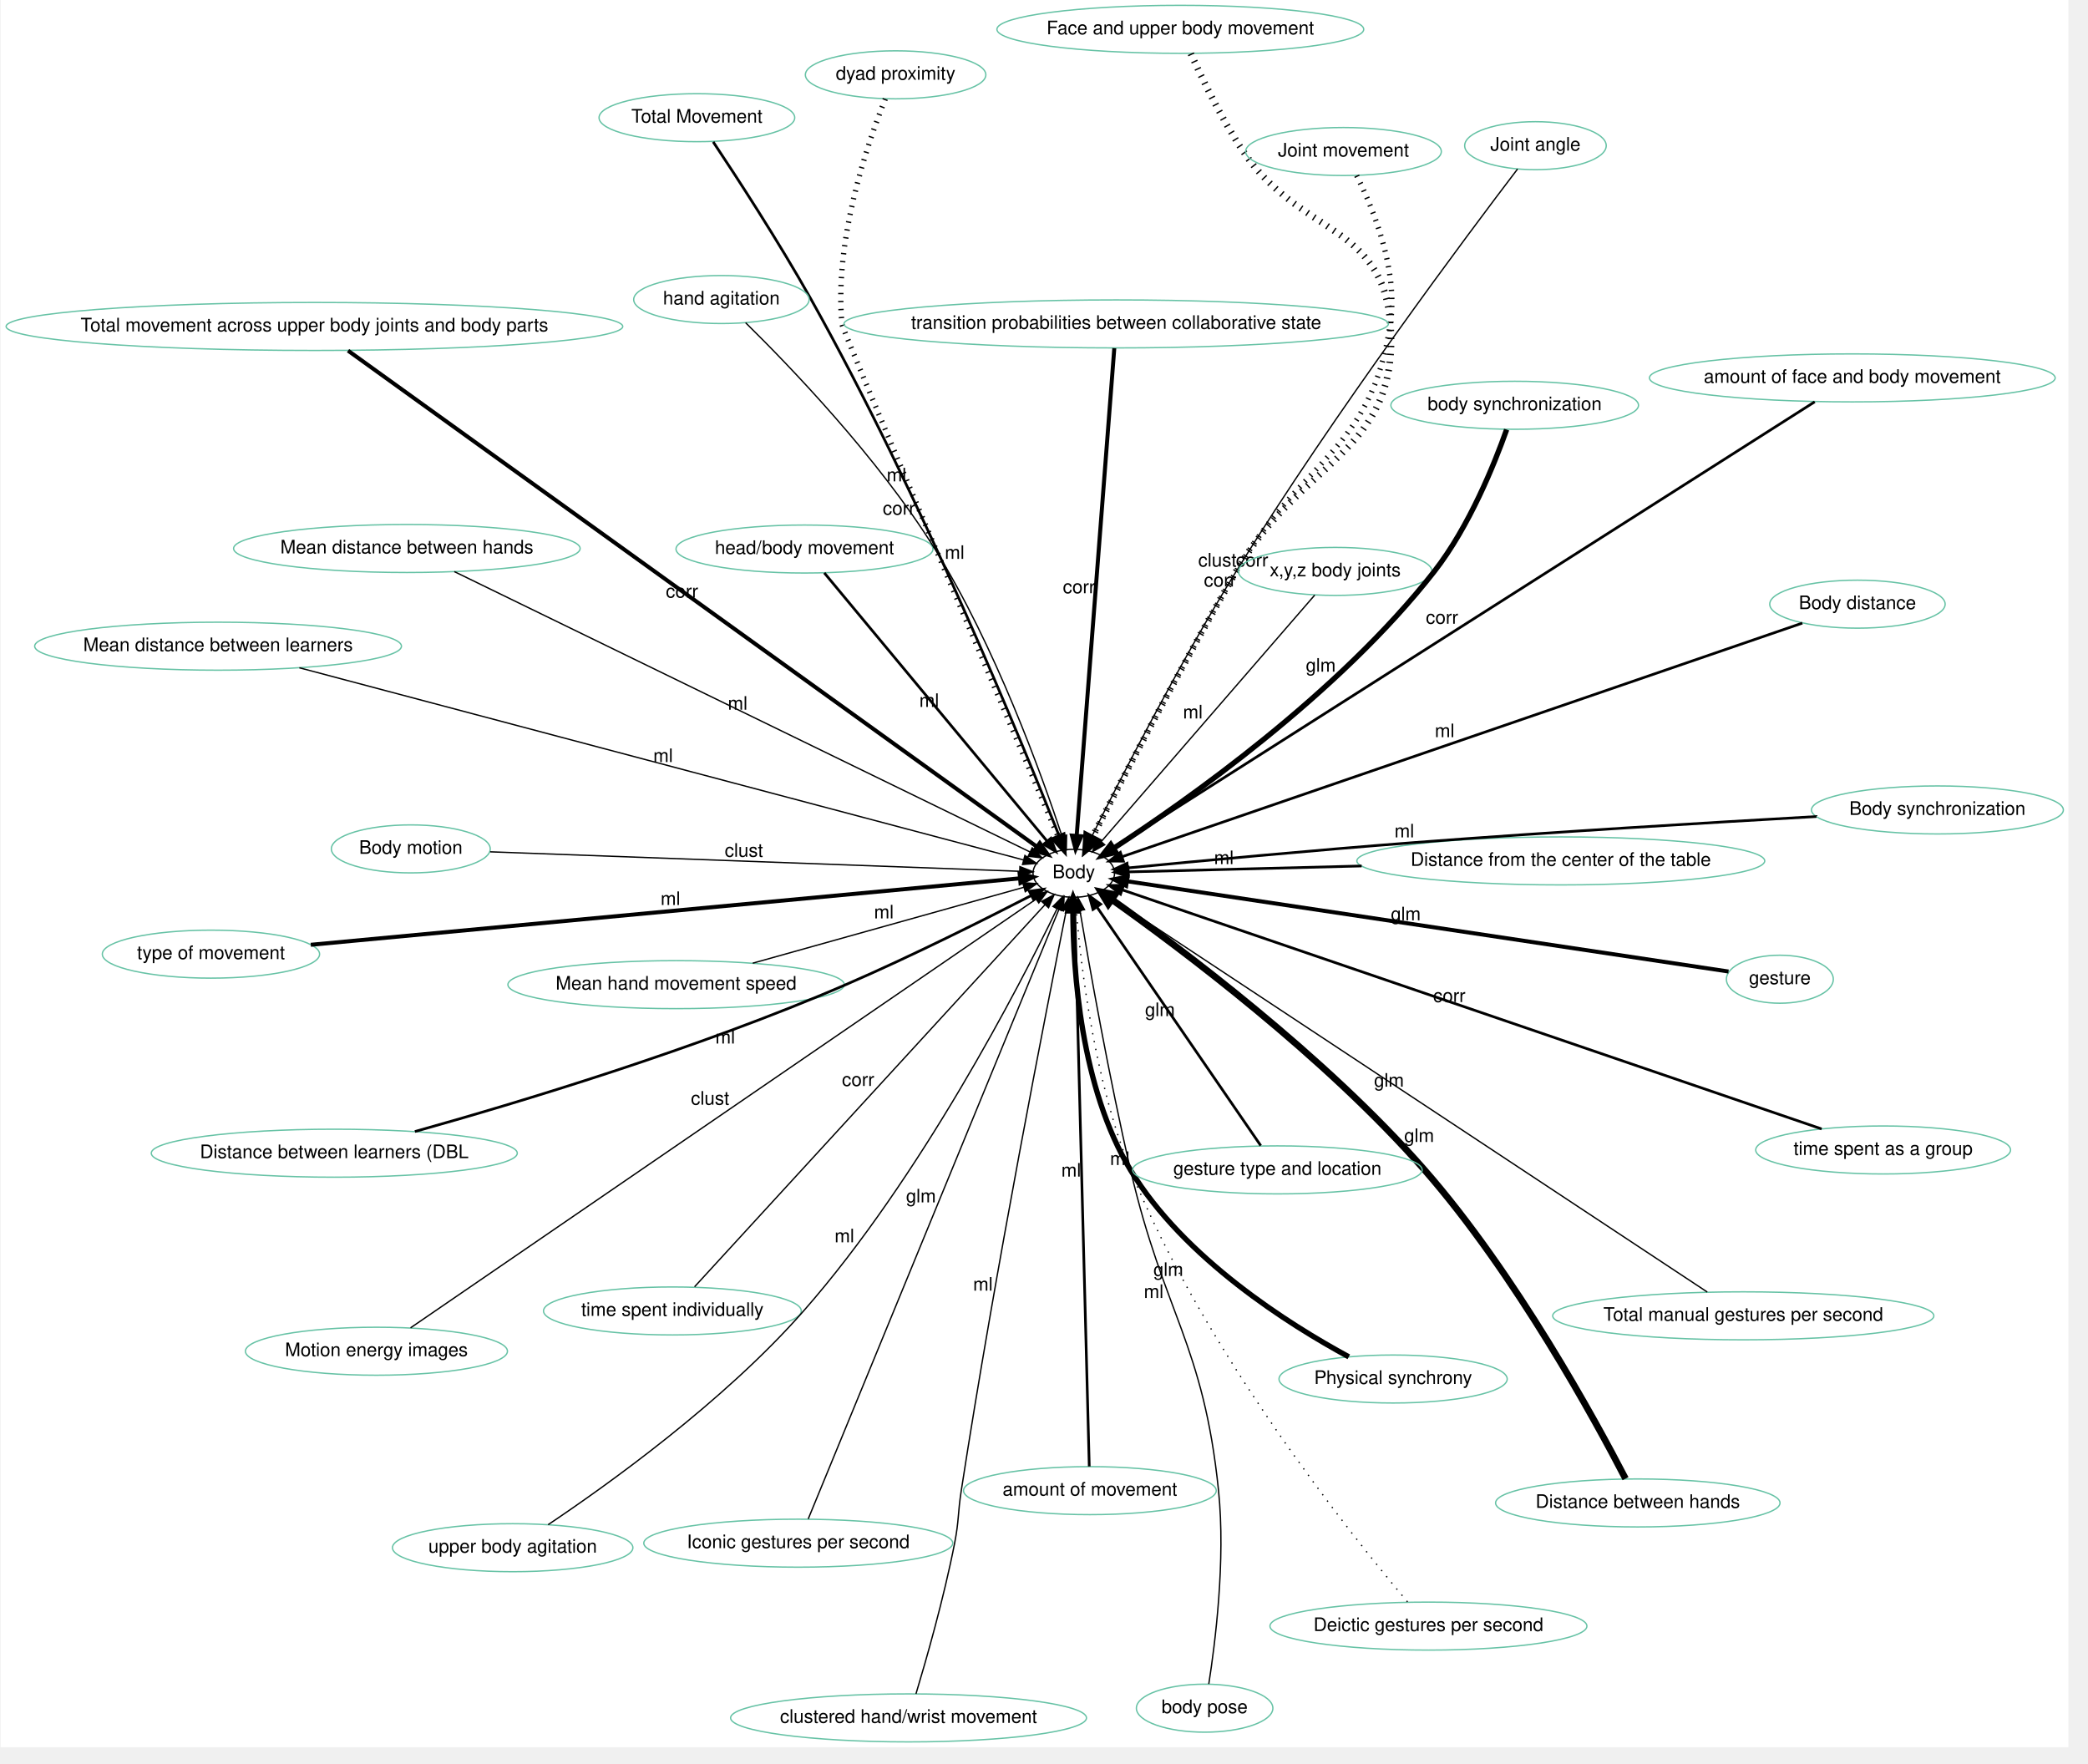
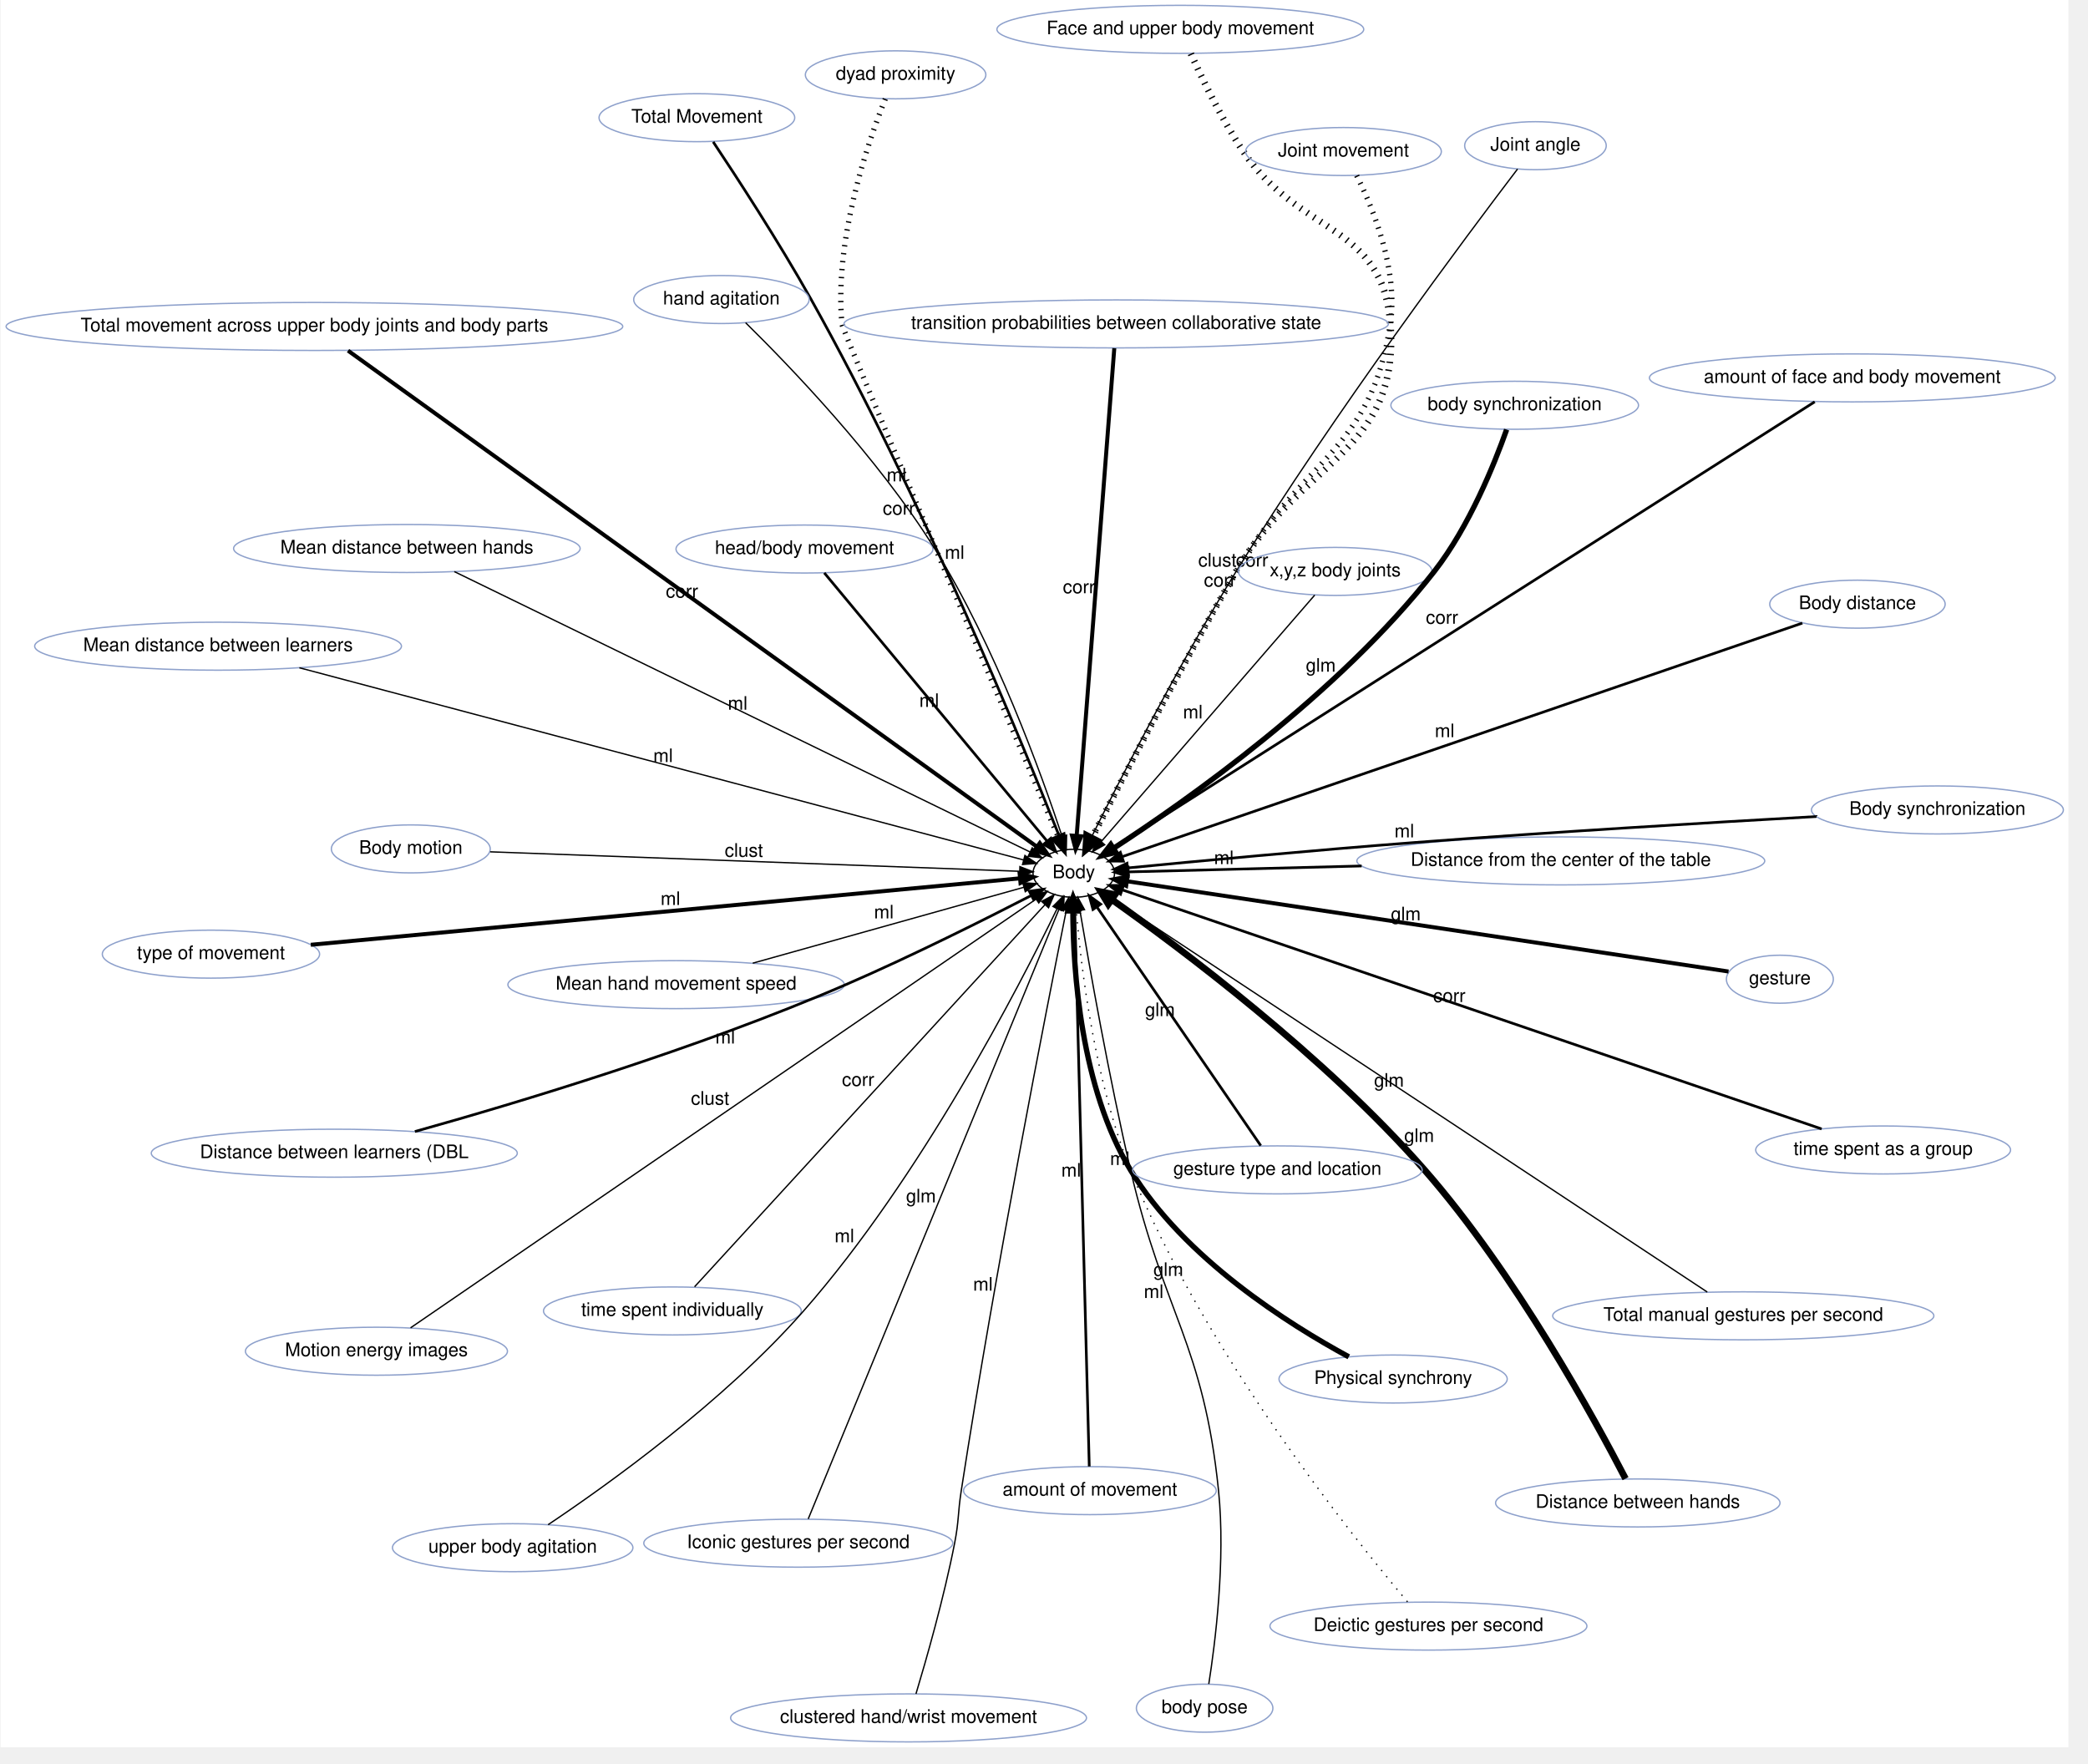
<svg xmlns="http://www.w3.org/2000/svg" xmlns:xlink="http://www.w3.org/1999/xlink" width="720pt" height="608pt" viewBox="0.00 0.00 720.00 608.36">
  <g id="graph0" class="graph" transform="scale(0.46 0.46) rotate(0) translate(4 1306.5)">
    <polygon fill="white" stroke="transparent" points="-4,4 -4,-1306.5 1546.97,-1306.5 1546.97,4 -4,4" />
    <g id="node1" class="node">
      <g id="a_node1">
        <a xlink:href="index.svg" xlink:title="Body">
          <ellipse fill="none" stroke="black" cx="800.95" cy="-651.5" rx="30.59" ry="18" />
          <text text-anchor="middle" x="800.95" y="-647.8" font-family="Helvetica,sans-Serif" font-size="14.00">Body</text>
        </a>
      </g>
    </g>
    <g id="node2" class="node">
      <g id="a_node2">
        <a xlink:href="https://scholar.google.com/scholar?hl=en&amp;q=The%20Additive%20Value%20of%20Multimodal%20Features%20for%20Predicting%20Engagement,%20Frustration,%20and%20Learning%20during%20Tutoring" xlink:title="gesture" target="_blank">
-           <ellipse fill="none" stroke="#66c2a5" cx="1330.55" cy="-572.04" rx="40.09" ry="18" />
+           <ellipse fill="none" stroke="#8da0cb" cx="1330.55" cy="-572.04" rx="40.09" ry="18" />
          <text text-anchor="middle" x="1330.55" y="-568.34" font-family="Helvetica,sans-Serif" font-size="14.00">gesture</text>
        </a>
      </g>
    </g>
    <g id="edge1" class="edge">
      <path fill="none" stroke="black" stroke-width="3" d="M1292.04,-577.82C1194.78,-592.41 939.98,-630.64 841.04,-645.49" />
      <polygon fill="black" stroke="black" stroke-width="3" points="840.23,-642.07 830.86,-647.01 841.27,-648.99 840.23,-642.07" />
      <g id="a_edge1-label">
        <a xlink:title="3">
          <text text-anchor="middle" x="1049.98" y="-616.21" font-family="Helvetica,sans-Serif" font-size="14.00">glm</text>
        </a>
      </g>
    </g>
    <g id="node3" class="node">
      <g id="a_node3">
        <a xlink:href="https://scholar.google.com/scholar?hl=en&amp;q=(Dis)Engagement%20Maters:%20Identifying%20Efficacious%20Learning%20Practices%20with%20Multimodal%20Learning%20Analytics" xlink:title="clustered hand/wrist movement" target="_blank">
-           <ellipse fill="none" stroke="#66c2a5" cx="677.01" cy="-18" rx="133.48" ry="18" />
+           <ellipse fill="none" stroke="#8da0cb" cx="677.01" cy="-18" rx="133.48" ry="18" />
          <text text-anchor="middle" x="677.01" y="-14.3" font-family="Helvetica,sans-Serif" font-size="14.00">clustered hand/wrist movement</text>
        </a>
      </g>
    </g>
    <g id="edge2" class="edge">
      <path fill="none" stroke="black" d="M682.59,-36.06C690.15,-61.19 703.64,-108.2 711.58,-149.1 714.93,-166.39 713.86,-171.01 716.54,-188.41 742.06,-353.97 780.83,-551.3 795.27,-623.38" />
      <polygon fill="black" stroke="black" points="791.89,-624.35 797.29,-633.47 798.76,-622.97 791.89,-624.35" />
      <g id="a_edge2-label">
        <a xlink:title="1">
          <text text-anchor="middle" x="732.82" y="-338.45" font-family="Helvetica,sans-Serif" font-size="14.00">ml</text>
        </a>
      </g>
    </g>
    <g id="node4" class="node">
      <g id="a_node4">
        <a xlink:href="https://scholar.google.com/scholar?hl=en&amp;q=Expertise%20estimation%20based%20on%20simple%20multimodal%20features" xlink:title="Total Movement" target="_blank">
-           <ellipse fill="none" stroke="#66c2a5" cx="518.25" cy="-1218.23" rx="73.39" ry="18" />
+           <ellipse fill="none" stroke="#8da0cb" cx="518.25" cy="-1218.23" rx="73.39" ry="18" />
          <text text-anchor="middle" x="518.25" y="-1214.53" font-family="Helvetica,sans-Serif" font-size="14.00">Total Movement</text>
        </a>
      </g>
    </g>
    <g id="edge3" class="edge">
      <path fill="none" stroke="black" stroke-width="2" d="M530.48,-1200.08C547.67,-1174.3 579.57,-1125.39 603.88,-1082.02 686.06,-935.38 762.7,-748.29 790.21,-678.96" />
      <polygon fill="black" stroke="black" stroke-width="2" points="793.63,-679.82 794.05,-669.23 787.12,-677.24 793.63,-679.82" />
      <g id="a_edge3-label">
        <a xlink:title="2">
          <text text-anchor="middle" x="668" y="-945.45" font-family="Helvetica,sans-Serif" font-size="14.00">ml</text>
        </a>
      </g>
    </g>
    <g id="node5" class="node">
      <g id="a_node5">
        <a xlink:href="https://scholar.google.com/scholar?hl=en&amp;q=Expertise%20estimation%20based%20on%20simple%20multimodal%20features" xlink:title="Distance from the center of the table" target="_blank">
-           <ellipse fill="none" stroke="#66c2a5" cx="1166.24" cy="-660.78" rx="152.97" ry="18" />
+           <ellipse fill="none" stroke="#8da0cb" cx="1166.24" cy="-660.78" rx="152.97" ry="18" />
          <text text-anchor="middle" x="1166.24" y="-657.08" font-family="Helvetica,sans-Serif" font-size="14.00">Distance from the center of the table</text>
        </a>
      </g>
    </g>
    <g id="edge4" class="edge">
      <path fill="none" stroke="black" stroke-width="2" d="M1016.87,-656.98C953.44,-655.37 884.47,-653.62 841.96,-652.54" />
      <polygon fill="black" stroke="black" stroke-width="2" points="841.83,-649.04 831.75,-652.28 841.65,-656.04 841.83,-649.04" />
      <g id="a_edge4-label">
        <a xlink:title="2">
          <text text-anchor="middle" x="913.53" y="-658.36" font-family="Helvetica,sans-Serif" font-size="14.00">ml</text>
        </a>
      </g>
    </g>
    <g id="node6" class="node">
      <g id="a_node6">
        <a xlink:href="https://scholar.google.com/scholar?hl=en&amp;q=Personality%20Trait%20Classification%20via%20Co-Occurrent%20Multiparty%20Multimodal%20Event%20Discovery" xlink:title="Body motion" target="_blank">
-           <ellipse fill="none" stroke="#66c2a5" cx="303.67" cy="-669.79" rx="59.59" ry="18" />
+           <ellipse fill="none" stroke="#8da0cb" cx="303.67" cy="-669.79" rx="59.59" ry="18" />
          <text text-anchor="middle" x="303.67" y="-666.09" font-family="Helvetica,sans-Serif" font-size="14.00">Body motion</text>
        </a>
      </g>
    </g>
    <g id="edge5" class="edge">
      <path fill="none" stroke="black" d="M363.16,-667.6C465.6,-663.83 672.71,-656.22 760.33,-653" />
      <polygon fill="black" stroke="black" points="760.55,-656.49 770.41,-652.62 760.29,-649.49 760.55,-656.49" />
      <g id="a_edge5-label">
        <a xlink:title="1">
          <text text-anchor="middle" x="553.52" y="-663.89" font-family="Helvetica,sans-Serif" font-size="14.00">clust</text>
        </a>
      </g>
    </g>
    <g id="node7" class="node">
      <g id="a_node7">
        <a xlink:href="https://scholar.google.com/scholar?hl=en&amp;q=Personality%20Trait%20Classification%20via%20Co-Occurrent%20Multiparty%20Multimodal%20Event%20Discovery" xlink:title="Motion energy images" target="_blank">
-           <ellipse fill="none" stroke="#66c2a5" cx="277.89" cy="-293.02" rx="98.28" ry="18" />
+           <ellipse fill="none" stroke="#8da0cb" cx="277.89" cy="-293.02" rx="98.28" ry="18" />
          <text text-anchor="middle" x="277.89" y="-289.32" font-family="Helvetica,sans-Serif" font-size="14.00">Motion energy images</text>
        </a>
      </g>
    </g>
    <g id="edge6" class="edge">
      <path fill="none" stroke="black" d="M303.47,-310.56C391.4,-370.82 680.82,-569.17 772.69,-632.14" />
      <polygon fill="black" stroke="black" points="770.73,-635.03 780.96,-637.8 774.69,-629.26 770.73,-635.03" />
      <g id="a_edge6-label">
        <a xlink:title="1">
          <text text-anchor="middle" x="528.16" y="-477.94" font-family="Helvetica,sans-Serif" font-size="14.00">clust</text>
        </a>
      </g>
    </g>
    <g id="node8" class="node">
      <g id="a_node8">
        <a xlink:href="https://scholar.google.com/scholar?hl=en&amp;q=Dynamic%20Adaptive%20Gesturing%20Predicts%20Domain%20Expertise%20in%20Mathematics" xlink:title="Total manual gestures per second" target="_blank">
-           <ellipse fill="none" stroke="#66c2a5" cx="1303.11" cy="-319.57" rx="142.97" ry="18" />
+           <ellipse fill="none" stroke="#8da0cb" cx="1303.11" cy="-319.57" rx="142.97" ry="18" />
          <text text-anchor="middle" x="1303.11" y="-315.87" font-family="Helvetica,sans-Serif" font-size="14.00">Total manual gestures per second</text>
        </a>
      </g>
    </g>
    <g id="edge7" class="edge">
      <path fill="none" stroke="black" d="M1276.11,-337.41C1189.55,-394.63 919.4,-573.2 830,-632.3" />
      <polygon fill="black" stroke="black" points="827.86,-629.52 821.45,-637.95 831.72,-635.36 827.86,-629.52" />
      <g id="a_edge7-label">
        <a xlink:title="1">
          <text text-anchor="middle" x="1037.38" y="-491.42" font-family="Helvetica,sans-Serif" font-size="14.00">glm</text>
        </a>
      </g>
    </g>
    <g id="node9" class="node">
      <g id="a_node9">
        <a xlink:href="https://scholar.google.com/scholar?hl=en&amp;q=Dynamic%20Adaptive%20Gesturing%20Predicts%20Domain%20Expertise%20in%20Mathematics" xlink:title="Iconic gestures per second" target="_blank">
-           <ellipse fill="none" stroke="#66c2a5" cx="594.29" cy="-149.05" rx="115.88" ry="18" />
+           <ellipse fill="none" stroke="#8da0cb" cx="594.29" cy="-149.05" rx="115.88" ry="18" />
          <text text-anchor="middle" x="594.29" y="-145.35" font-family="Helvetica,sans-Serif" font-size="14.00">Iconic gestures per second</text>
        </a>
      </g>
    </g>
    <g id="edge8" class="edge">
      <path fill="none" stroke="black" d="M601.76,-167.23C632.94,-243.03 752.7,-534.18 789.87,-624.57" />
      <polygon fill="black" stroke="black" points="786.66,-625.95 793.7,-633.87 793.13,-623.29 786.66,-625.95" />
      <g id="a_edge8-label">
        <a xlink:title="1">
          <text text-anchor="middle" x="686.35" y="-404.65" font-family="Helvetica,sans-Serif" font-size="14.00">glm</text>
        </a>
      </g>
    </g>
    <g id="node10" class="node">
      <g id="a_node10">
        <a xlink:href="https://scholar.google.com/scholar?hl=en&amp;q=Dynamic%20Adaptive%20Gesturing%20Predicts%20Domain%20Expertise%20in%20Mathematics" xlink:title="Deictic gestures per second" target="_blank">
-           <ellipse fill="none" stroke="#66c2a5" cx="1066.96" cy="-86.85" rx="118.88" ry="18" />
+           <ellipse fill="none" stroke="#8da0cb" cx="1066.96" cy="-86.85" rx="118.88" ry="18" />
          <text text-anchor="middle" x="1066.96" y="-83.15" font-family="Helvetica,sans-Serif" font-size="14.00">Deictic gestures per second</text>
        </a>
      </g>
    </g>
    <g id="edge9" class="edge">
      <path fill="none" stroke="black" stroke-dasharray="1,5" d="M1051.28,-105.03C1010.12,-153.8 898.39,-293.04 843.55,-428.83 816.71,-495.28 806.5,-579.84 802.84,-623.14" />
      <polygon fill="black" stroke="black" points="799.34,-622.98 802.05,-633.22 806.32,-623.53 799.34,-622.98" />
      <g id="a_edge9-label">
        <a xlink:title="1">
          <text text-anchor="middle" x="871.87" y="-349.47" font-family="Helvetica,sans-Serif" font-size="14.00">glm</text>
        </a>
      </g>
    </g>
    <g id="node11" class="node">
      <g id="a_node11">
        <a xlink:href="https://scholar.google.com/scholar?hl=en&amp;q=Unraveling%20Students'%20Interaction%20around%20a%20Tangible%20Interface%20Using%20Multimodal%20Learning%20Analytics." xlink:title="amount of movement" target="_blank">
-           <ellipse fill="none" stroke="#66c2a5" cx="813.03" cy="-188.45" rx="94.78" ry="18" />
+           <ellipse fill="none" stroke="#8da0cb" cx="813.03" cy="-188.45" rx="94.78" ry="18" />
          <text text-anchor="middle" x="813.03" y="-184.75" font-family="Helvetica,sans-Serif" font-size="14.00">amount of movement</text>
        </a>
      </g>
    </g>
    <g id="edge10" class="edge">
      <path fill="none" stroke="black" stroke-width="2" d="M812.56,-206.6C810.7,-277.64 803.93,-537.1 801.68,-623.38" />
      <polygon fill="black" stroke="black" stroke-width="2" points="798.18,-623.39 801.42,-633.48 805.18,-623.57 798.18,-623.39" />
      <g id="a_edge10-label">
        <a xlink:title="2">
          <text text-anchor="middle" x="798.98" y="-423.98" font-family="Helvetica,sans-Serif" font-size="14.00">ml</text>
        </a>
      </g>
    </g>
    <g id="node12" class="node">
      <g id="a_node12">
        <a xlink:href="https://scholar.google.com/scholar?hl=en&amp;q=Unraveling%20Students'%20Interaction%20around%20a%20Tangible%20Interface%20Using%20Multimodal%20Learning%20Analytics." xlink:title="type of movement" target="_blank">
-           <ellipse fill="none" stroke="#66c2a5" cx="153.77" cy="-590.85" rx="81.49" ry="18" />
+           <ellipse fill="none" stroke="#8da0cb" cx="153.77" cy="-590.85" rx="81.49" ry="18" />
          <text text-anchor="middle" x="153.77" y="-587.15" font-family="Helvetica,sans-Serif" font-size="14.00">type of movement</text>
        </a>
      </g>
    </g>
    <g id="edge11" class="edge">
      <path fill="none" stroke="black" stroke-width="3" d="M228.64,-597.87C366.14,-610.75 654.5,-637.78 760.63,-647.72" />
      <polygon fill="black" stroke="black" stroke-width="3" points="760.33,-651.21 770.61,-648.66 760.98,-644.24 760.33,-651.21" />
      <g id="a_edge11-label">
        <a xlink:title="3">
          <text text-anchor="middle" x="498.42" y="-627.7" font-family="Helvetica,sans-Serif" font-size="14.00">ml</text>
        </a>
      </g>
    </g>
    <g id="node13" class="node">
      <g id="a_node13">
        <a xlink:href="https://scholar.google.com/scholar?hl=en&amp;q=Unraveling%20Students'%20Interaction%20around%20a%20Tangible%20Interface%20Using%20Multimodal%20Learning%20Analytics." xlink:title="Body synchronization" target="_blank">
-           <ellipse fill="none" stroke="#66c2a5" cx="1448.73" cy="-699" rx="94.48" ry="18" />
+           <ellipse fill="none" stroke="#8da0cb" cx="1448.73" cy="-699" rx="94.48" ry="18" />
          <text text-anchor="middle" x="1448.73" y="-695.3" font-family="Helvetica,sans-Serif" font-size="14.00">Body synchronization</text>
        </a>
      </g>
    </g>
    <g id="edge12" class="edge">
      <path fill="none" stroke="black" stroke-width="2" d="M1358.03,-694.07C1278.58,-689.58 1160.03,-682.47 1056.9,-674.61 980.68,-668.8 891.85,-660.42 841.42,-655.51" />
      <polygon fill="black" stroke="black" stroke-width="2" points="841.56,-652 831.26,-654.51 840.88,-658.97 841.56,-652" />
      <g id="a_edge12-label">
        <a xlink:title="2">
          <text text-anchor="middle" x="1048.89" y="-678.41" font-family="Helvetica,sans-Serif" font-size="14.00">ml</text>
        </a>
      </g>
    </g>
    <g id="node14" class="node">
      <g id="a_node14">
        <a xlink:href="https://scholar.google.com/scholar?hl=en&amp;q=Unraveling%20Students'%20Interaction%20around%20a%20Tangible%20Interface%20Using%20Multimodal%20Learning%20Analytics." xlink:title="Body distance" target="_blank">
-           <ellipse fill="none" stroke="#66c2a5" cx="1388.75" cy="-853.35" rx="65.79" ry="18" />
+           <ellipse fill="none" stroke="#8da0cb" cx="1388.75" cy="-853.35" rx="65.79" ry="18" />
          <text text-anchor="middle" x="1388.75" y="-849.65" font-family="Helvetica,sans-Serif" font-size="14.00">Body distance</text>
        </a>
      </g>
    </g>
    <g id="edge13" class="edge">
      <path fill="none" stroke="black" stroke-width="2" d="M1347.41,-839.15C1237.78,-801.51 940.91,-699.56 837.26,-663.97" />
      <polygon fill="black" stroke="black" stroke-width="2" points="838.15,-660.58 827.56,-660.64 835.88,-667.2 838.15,-660.58" />
      <g id="a_edge13-label">
        <a xlink:title="2">
          <text text-anchor="middle" x="1079.14" y="-753.58" font-family="Helvetica,sans-Serif" font-size="14.00">ml</text>
        </a>
      </g>
    </g>
    <g id="node15" class="node">
      <g id="a_node15">
        <a xlink:href="https://scholar.google.com/scholar?hl=en&amp;q=Modeling%20Team-level%20Multimodal%20Dynamics%20during%20Multiparty%20Collaboration" xlink:title="Face and upper body movement" target="_blank">
-           <ellipse fill="none" stroke="#66c2a5" cx="880.86" cy="-1284.5" rx="137.58" ry="18" />
+           <ellipse fill="none" stroke="#8da0cb" cx="880.86" cy="-1284.5" rx="137.58" ry="18" />
          <text text-anchor="middle" x="880.86" y="-1280.8" font-family="Helvetica,sans-Serif" font-size="14.00">Face and upper body movement</text>
        </a>
      </g>
    </g>
    <g id="edge14" class="edge">
      <path fill="none" stroke="black" stroke-width="5" stroke-dasharray="1,5" d="M888.77,-1266.21C897.35,-1247.16 912.01,-1216.8 928.21,-1192.69 970.26,-1130.12 1032.75,-1138.92 1038.41,-1063.74 1045.73,-966.67 971.47,-962.02 922.67,-877.8 881.49,-806.71 836.57,-720.8 814.6,-678.17" />
      <polygon fill="black" stroke="black" stroke-width="5" points="818.36,-675.92 809.89,-669.03 810.58,-679.92 818.36,-675.92" />
      <g id="a_edge14-label">
        <a xlink:title="5">
          <text text-anchor="middle" x="908.67" y="-881.59" font-family="Helvetica,sans-Serif" font-size="14.00">clust</text>
        </a>
      </g>
    </g>
    <g id="node16" class="node">
      <g id="a_node16">
        <a xlink:href="https://scholar.google.com/scholar?hl=en&amp;q=Predicting%20the%20Quality%20of%20Collaborative%20Problem%20Solving%20Through%20Linguistic%20Analysis%20of%20Discourse" xlink:title="Physical synchrony" target="_blank">
-           <ellipse fill="none" stroke="#66c2a5" cx="1040.47" cy="-272.18" rx="85.59" ry="18" />
+           <ellipse fill="none" stroke="#8da0cb" cx="1040.47" cy="-272.18" rx="85.59" ry="18" />
          <text text-anchor="middle" x="1040.47" y="-268.48" font-family="Helvetica,sans-Serif" font-size="14.00">Physical synchrony</text>
        </a>
      </g>
    </g>
    <g id="edge15" class="edge">
      <path fill="none" stroke="black" stroke-width="4" d="M1007.22,-288.82C962.38,-313.11 883.56,-362.67 843.55,-428.83 806.1,-490.75 800.47,-578.57 800.27,-623.16" />
      <polygon fill="black" stroke="black" stroke-width="4" points="796.77,-623.28 800.32,-633.27 803.77,-623.25 796.77,-623.28" />
      <g id="a_edge15-label">
        <a xlink:title="4">
          <text text-anchor="middle" x="835.52" y="-432.68" font-family="Helvetica,sans-Serif" font-size="14.00">ml</text>
        </a>
      </g>
    </g>
    <g id="node17" class="node">
      <g id="a_node17">
        <a xlink:href="https://scholar.google.com/scholar?hl=en&amp;q=Using%20Multimodal%20Learning%20Analytics%20to%20Identify%20Aspects%20of%20Collaboration%20in%20Project-Based%20Learning" xlink:title="Distance between hands" target="_blank">
-           <ellipse fill="none" stroke="#66c2a5" cx="1224" cy="-179.22" rx="106.68" ry="18" />
+           <ellipse fill="none" stroke="#8da0cb" cx="1224" cy="-179.22" rx="106.68" ry="18" />
          <text text-anchor="middle" x="1224" y="-175.52" font-family="Helvetica,sans-Serif" font-size="14.00">Distance between hands</text>
        </a>
      </g>
    </g>
    <g id="edge16" class="edge">
      <path fill="none" stroke="black" stroke-width="5" d="M1214.79,-197.44C1192.5,-240.52 1132.43,-350.9 1063.82,-429.23 989,-514.65 880.43,-595.72 829.43,-631.83" />
      <polygon fill="black" stroke="black" stroke-width="5" points="826.84,-628.31 821.18,-637.64 831.87,-635.47 826.84,-628.31" />
      <g id="a_edge16-label">
        <a xlink:title="5">
          <text text-anchor="middle" x="1059.99" y="-449.97" font-family="Helvetica,sans-Serif" font-size="14.00">glm</text>
        </a>
      </g>
    </g>
    <g id="node18" class="node">
      <g id="a_node18">
        <a xlink:href="https://scholar.google.com/scholar?hl=en&amp;q=Toward%20Using%20Multi-Modal%20Learning%20Analytics%20to%20Support%20and%20Measure%20Collaboration%20in%20Co-Located%20Dyads" xlink:title="Total movement across upper body joints and body parts" target="_blank">
-           <ellipse fill="none" stroke="#66c2a5" cx="231.38" cy="-1061.64" rx="231.26" ry="18" />
+           <ellipse fill="none" stroke="#8da0cb" cx="231.38" cy="-1061.64" rx="231.26" ry="18" />
          <text text-anchor="middle" x="231.38" y="-1057.94" font-family="Helvetica,sans-Serif" font-size="14.00">Total movement across upper body joints and body parts</text>
        </a>
      </g>
    </g>
    <g id="edge17" class="edge">
      <path fill="none" stroke="black" stroke-width="3" d="M256.59,-1043.49C350,-976.22 676.05,-741.44 773.34,-671.38" />
      <polygon fill="black" stroke="black" stroke-width="3" points="775.44,-674.18 781.51,-665.5 771.35,-668.5 775.44,-674.18" />
      <g id="a_edge17-label">
        <a xlink:title="3">
          <text text-anchor="middle" x="507.07" y="-858.28" font-family="Helvetica,sans-Serif" font-size="14.00">corr</text>
        </a>
      </g>
    </g>
    <g id="node19" class="node">
      <g id="a_node19">
        <a xlink:href="https://scholar.google.com/scholar?hl=en&amp;q=Supervised%20machine%20learning%20in%20multimodal%20learning%20analytics%20for%20estimating%20success%20in%20project-based%20learning" xlink:title="Mean distance between learners" target="_blank">
-           <ellipse fill="none" stroke="#66c2a5" cx="159.1" cy="-821.83" rx="137.58" ry="18" />
+           <ellipse fill="none" stroke="#8da0cb" cx="159.1" cy="-821.83" rx="137.58" ry="18" />
          <text text-anchor="middle" x="159.1" y="-818.13" font-family="Helvetica,sans-Serif" font-size="14.00">Mean distance between learners</text>
        </a>
      </g>
    </g>
    <g id="edge18" class="edge">
      <path fill="none" stroke="black" d="M220.07,-805.65C351.17,-770.86 656.7,-689.78 763.38,-661.47" />
      <polygon fill="black" stroke="black" points="764.3,-664.85 773.07,-658.9 762.51,-658.08 764.3,-664.85" />
      <g id="a_edge18-label">
        <a xlink:title="1">
          <text text-anchor="middle" x="492.92" y="-734.92" font-family="Helvetica,sans-Serif" font-size="14.00">ml</text>
        </a>
      </g>
    </g>
    <g id="node20" class="node">
      <g id="a_node20">
        <a xlink:href="https://scholar.google.com/scholar?hl=en&amp;q=Supervised%20machine%20learning%20in%20multimodal%20learning%20analytics%20for%20estimating%20success%20in%20project-based%20learning" xlink:title="Mean distance between hands" target="_blank">
-           <ellipse fill="none" stroke="#66c2a5" cx="300.72" cy="-895.1" rx="129.98" ry="18" />
+           <ellipse fill="none" stroke="#8da0cb" cx="300.72" cy="-895.1" rx="129.98" ry="18" />
          <text text-anchor="middle" x="300.72" y="-891.4" font-family="Helvetica,sans-Serif" font-size="14.00">Mean distance between hands</text>
        </a>
      </g>
    </g>
    <g id="edge19" class="edge">
      <path fill="none" stroke="black" d="M336.3,-877.78C429.22,-832.53 678.25,-711.25 768.08,-667.51" />
      <polygon fill="black" stroke="black" points="769.79,-670.57 777.24,-663.05 766.72,-664.28 769.79,-670.57" />
      <g id="a_edge19-label">
        <a xlink:title="1">
          <text text-anchor="middle" x="548.84" y="-774.18" font-family="Helvetica,sans-Serif" font-size="14.00">ml</text>
        </a>
      </g>
    </g>
    <g id="node21" class="node">
      <g id="a_node21">
        <a xlink:href="https://scholar.google.com/scholar?hl=en&amp;q=Supervised%20machine%20learning%20in%20multimodal%20learning%20analytics%20for%20estimating%20success%20in%20project-based%20learning" xlink:title="Mean hand movement speed" target="_blank">
-           <ellipse fill="none" stroke="#66c2a5" cx="502.66" cy="-567.97" rx="126.18" ry="18" />
+           <ellipse fill="none" stroke="#8da0cb" cx="502.66" cy="-567.97" rx="126.18" ry="18" />
          <text text-anchor="middle" x="502.66" y="-564.27" font-family="Helvetica,sans-Serif" font-size="14.00">Mean hand movement speed</text>
        </a>
      </g>
    </g>
    <g id="edge20" class="edge">
      <path fill="none" stroke="black" d="M560.17,-584.08C620.17,-600.88 712.46,-626.72 763.6,-641.04" />
      <polygon fill="black" stroke="black" points="762.68,-644.42 773.26,-643.75 764.57,-637.68 762.68,-644.42" />
      <g id="a_edge20-label">
        <a xlink:title="1">
          <text text-anchor="middle" x="658.51" y="-617.65" font-family="Helvetica,sans-Serif" font-size="14.00">ml</text>
        </a>
      </g>
    </g>
    <g id="node22" class="node">
      <g id="a_node22">
        <a xlink:href="https://scholar.google.com/scholar?hl=en&amp;q=Estimation%20of%20success%20in%20collaborative%20learning%20based%20on%20multimodal%20learning%20analytics%20features" xlink:title="Distance between learners (DBL" target="_blank">
-           <ellipse fill="none" stroke="#66c2a5" cx="246.27" cy="-441.55" rx="137.28" ry="18" />
+           <ellipse fill="none" stroke="#8da0cb" cx="246.27" cy="-441.55" rx="137.28" ry="18" />
          <text text-anchor="middle" x="246.27" y="-437.85" font-family="Helvetica,sans-Serif" font-size="14.00">Distance between learners (DBL</text>
        </a>
      </g>
    </g>
    <g id="edge21" class="edge">
      <path fill="none" stroke="black" stroke-width="2" d="M306.73,-457.8C383.46,-479.25 519.22,-519.99 630.34,-568.15 679.56,-589.48 735.13,-617.37 769.1,-634.86" />
      <polygon fill="black" stroke="black" stroke-width="2" points="767.59,-638.02 778.08,-639.5 770.8,-631.8 767.59,-638.02" />
      <g id="a_edge21-label">
        <a xlink:title="2">
          <text text-anchor="middle" x="539.5" y="-523.82" font-family="Helvetica,sans-Serif" font-size="14.00">ml</text>
        </a>
      </g>
    </g>
    <g id="node23" class="node">
      <g id="a_node23">
        <a xlink:href="https://scholar.google.com/scholar?hl=en&amp;q=Exploring%20Collaboration%20Using%20Motion%20Sensors%20and%20Multi-Modal%20Learning%20Analytics" xlink:title="Joint movement" target="_blank">
-           <ellipse fill="none" stroke="#66c2a5" cx="1003.25" cy="-1192.85" rx="73.39" ry="18" />
+           <ellipse fill="none" stroke="#8da0cb" cx="1003.25" cy="-1192.85" rx="73.39" ry="18" />
          <text text-anchor="middle" x="1003.25" y="-1189.15" font-family="Helvetica,sans-Serif" font-size="14.00">Joint movement</text>
        </a>
      </g>
    </g>
    <g id="edge22" class="edge">
      <path fill="none" stroke="black" stroke-width="4" stroke-dasharray="1,5" d="M1013.14,-1174.76C1025.5,-1150.05 1044.34,-1104.2 1038.41,-1063.74 1024.31,-967.42 971.47,-962.02 922.67,-877.8 881.49,-806.71 836.57,-720.8 814.6,-678.17" />
      <polygon fill="black" stroke="black" stroke-width="4" points="817.58,-676.32 809.89,-669.03 811.36,-679.52 817.58,-676.32" />
      <g id="a_edge22-label">
        <a xlink:title="4">
          <text text-anchor="middle" x="910.67" y="-866.59" font-family="Helvetica,sans-Serif" font-size="14.00">corr</text>
        </a>
      </g>
    </g>
    <g id="node24" class="node">
      <g id="a_node24">
        <a xlink:href="https://scholar.google.com/scholar?hl=en&amp;q=Exploring%20Collaboration%20Using%20Motion%20Sensors%20and%20Multi-Modal%20Learning%20Analytics" xlink:title="Joint angle" target="_blank">
-           <ellipse fill="none" stroke="#66c2a5" cx="1147.23" cy="-1197.23" rx="53.09" ry="18" />
+           <ellipse fill="none" stroke="#8da0cb" cx="1147.23" cy="-1197.23" rx="53.09" ry="18" />
          <text text-anchor="middle" x="1147.23" y="-1193.53" font-family="Helvetica,sans-Serif" font-size="14.00">Joint angle</text>
        </a>
      </g>
    </g>
    <g id="edge23" class="edge">
      <path fill="none" stroke="black" d="M1133.8,-1179.72C1097.71,-1132.36 996.39,-997.2 922.67,-877.8 879.4,-807.72 835.24,-721.02 813.97,-678.13" />
      <polygon fill="black" stroke="black" points="816.99,-676.34 809.43,-668.93 810.72,-679.44 816.99,-676.34" />
      <g id="a_edge23-label">
        <a xlink:title="1">
          <text text-anchor="middle" x="934.67" y="-881.59" font-family="Helvetica,sans-Serif" font-size="14.00">corr</text>
        </a>
      </g>
    </g>
    <g id="node25" class="node">
      <g id="a_node25">
        <a xlink:href="https://scholar.google.com/scholar?hl=en&amp;q=Exploring%20Collaboration%20Using%20Motion%20Sensors%20and%20Multi-Modal%20Learning%20Analytics" xlink:title="dyad proximity" target="_blank">
-           <ellipse fill="none" stroke="#66c2a5" cx="667.3" cy="-1250.38" rx="67.69" ry="18" />
+           <ellipse fill="none" stroke="#8da0cb" cx="667.3" cy="-1250.38" rx="67.69" ry="18" />
          <text text-anchor="middle" x="667.3" y="-1246.68" font-family="Helvetica,sans-Serif" font-size="14.00">dyad proximity</text>
        </a>
      </g>
    </g>
    <g id="edge24" class="edge">
      <path fill="none" stroke="black" stroke-width="4" stroke-dasharray="1,5" d="M659.58,-1232.28C646.31,-1199.15 621.14,-1126.35 627.07,-1063.36 627.56,-1058.16 750.63,-769.42 789.4,-678.56" />
      <polygon fill="black" stroke="black" stroke-width="4" points="792.68,-679.78 793.39,-669.21 786.25,-677.03 792.68,-679.78" />
      <g id="a_edge24-label">
        <a xlink:title="4">
          <text text-anchor="middle" x="669.78" y="-920.47" font-family="Helvetica,sans-Serif" font-size="14.00">corr</text>
        </a>
      </g>
    </g>
    <g id="node26" class="node">
      <g id="a_node26">
        <a xlink:href="https://scholar.google.com/scholar?hl=en&amp;q=Real-time%20mutual%20gaze%20perception" xlink:title="body pose" target="_blank">
-           <ellipse fill="none" stroke="#66c2a5" cx="899.09" cy="-25.29" rx="51.19" ry="18" />
+           <ellipse fill="none" stroke="#8da0cb" cx="899.09" cy="-25.29" rx="51.19" ry="18" />
          <text text-anchor="middle" x="899.09" y="-21.59" font-family="Helvetica,sans-Serif" font-size="14.00">body pose</text>
        </a>
      </g>
    </g>
    <g id="edge25" class="edge">
      <path fill="none" stroke="black" d="M902.21,-43.44C906.96,-73.61 914.9,-135.96 909.52,-188.5 898.24,-298.69 868.64,-320.95 843.55,-428.83 827.39,-498.31 812.76,-581.01 805.59,-623.39" />
      <polygon fill="black" stroke="black" points="802.1,-623.06 803.9,-633.51 809,-624.22 802.1,-623.06" />
      <g id="a_edge25-label">
        <a xlink:title="1">
          <text text-anchor="middle" x="860.89" y="-332.96" font-family="Helvetica,sans-Serif" font-size="14.00">ml</text>
        </a>
      </g>
    </g>
    <g id="node27" class="node">
      <g id="a_node27">
        <a xlink:href="https://scholar.google.com/scholar?hl=en&amp;q=Focused%20or%20Stuck%20Together:%20Multimodal%20Patterns%20Reveal%20Triads’%20Performance%20in%20Collaborative%20Problem%20Solving" xlink:title="amount of face and body movement" target="_blank">
-           <ellipse fill="none" stroke="#66c2a5" cx="1384.89" cy="-1023.06" rx="152.17" ry="18" />
+           <ellipse fill="none" stroke="#8da0cb" cx="1384.89" cy="-1023.06" rx="152.17" ry="18" />
          <text text-anchor="middle" x="1384.89" y="-1019.36" font-family="Helvetica,sans-Serif" font-size="14.00">amount of face and body movement</text>
        </a>
      </g>
    </g>
    <g id="edge26" class="edge">
      <path fill="none" stroke="black" stroke-width="2" d="M1356.72,-1005.14C1258.41,-942.59 931.02,-734.27 830.54,-670.33" />
      <polygon fill="black" stroke="black" stroke-width="2" points="832.12,-667.19 821.8,-664.77 828.36,-673.09 832.12,-667.19" />
      <g id="a_edge26-label">
        <a xlink:title="2">
          <text text-anchor="middle" x="1077.13" y="-838.67" font-family="Helvetica,sans-Serif" font-size="14.00">corr</text>
        </a>
      </g>
    </g>
    <g id="node28" class="node">
      <g id="a_node28">
        <a xlink:href="https://scholar.google.com/scholar?hl=en&amp;q=Moving%20as%20a%20Leader:%20Detecting%20Emergent%20Leadership%20in%20Small%20Groups%20using%20Body%20Pose" xlink:title="head/body movement" target="_blank">
-           <ellipse fill="none" stroke="#66c2a5" cx="598.96" cy="-894.7" rx="96.38" ry="18" />
+           <ellipse fill="none" stroke="#8da0cb" cx="598.96" cy="-894.7" rx="96.38" ry="18" />
          <text text-anchor="middle" x="598.96" y="-891" font-family="Helvetica,sans-Serif" font-size="14.00">head/body movement</text>
        </a>
      </g>
    </g>
    <g id="edge27" class="edge">
      <path fill="none" stroke="black" stroke-width="2" d="M613.81,-876.82C649.55,-833.78 740.39,-724.42 780.91,-675.63" />
      <polygon fill="black" stroke="black" stroke-width="2" points="783.72,-677.73 787.41,-667.8 778.33,-673.25 783.72,-677.73" />
      <g id="a_edge27-label">
        <a xlink:title="2">
          <text text-anchor="middle" x="692.48" y="-776.26" font-family="Helvetica,sans-Serif" font-size="14.00">ml</text>
        </a>
      </g>
    </g>
    <g id="node29" class="node">
      <g id="a_node29">
        <a xlink:href="https://scholar.google.com/scholar?hl=en&amp;q=Using%20Motion%20Sensors%20to%20Understand%20Collaborative%20Interactions%20in%20Digital%20Fabrication%20Labs" xlink:title="time spent individually" target="_blank">
-           <ellipse fill="none" stroke="#66c2a5" cx="499.88" cy="-323.23" rx="96.68" ry="18" />
+           <ellipse fill="none" stroke="#8da0cb" cx="499.88" cy="-323.23" rx="96.68" ry="18" />
          <text text-anchor="middle" x="499.88" y="-319.53" font-family="Helvetica,sans-Serif" font-size="14.00">time spent individually</text>
        </a>
      </g>
    </g>
    <g id="edge28" class="edge">
      <path fill="none" stroke="black" d="M516.5,-341.34C567.57,-397.03 722.23,-565.66 779.4,-628.01" />
      <polygon fill="black" stroke="black" points="776.85,-630.4 786.19,-635.4 782.01,-625.67 776.85,-630.4" />
      <g id="a_edge28-label">
        <a xlink:title="1">
          <text text-anchor="middle" x="639.17" y="-491.98" font-family="Helvetica,sans-Serif" font-size="14.00">corr</text>
        </a>
      </g>
    </g>
    <g id="node30" class="node">
      <g id="a_node30">
        <a xlink:href="https://scholar.google.com/scholar?hl=en&amp;q=Using%20Motion%20Sensors%20to%20Understand%20Collaborative%20Interactions%20in%20Digital%20Fabrication%20Labs" xlink:title="time spent as a group" target="_blank">
-           <ellipse fill="none" stroke="#66c2a5" cx="1408.01" cy="-443.97" rx="95.58" ry="18" />
+           <ellipse fill="none" stroke="#8da0cb" cx="1408.01" cy="-443.97" rx="95.58" ry="18" />
          <text text-anchor="middle" x="1408.01" y="-440.27" font-family="Helvetica,sans-Serif" font-size="14.00">time spent as a group</text>
        </a>
      </g>
    </g>
    <g id="edge29" class="edge">
      <path fill="none" stroke="black" stroke-width="2" d="M1361.89,-459.74C1245.55,-499.51 942.03,-603.27 837.19,-639.11" />
      <polygon fill="black" stroke="black" stroke-width="2" points="836.01,-635.82 827.68,-642.36 838.27,-642.44 836.01,-635.82" />
      <g id="a_edge29-label">
        <a xlink:title="2">
          <text text-anchor="middle" x="1082.62" y="-554.91" font-family="Helvetica,sans-Serif" font-size="14.00">corr</text>
        </a>
      </g>
    </g>
    <g id="node31" class="node">
      <g id="a_node31">
        <a xlink:href="https://scholar.google.com/scholar?hl=en&amp;q=Using%20Motion%20Sensors%20to%20Understand%20Collaborative%20Interactions%20in%20Digital%20Fabrication%20Labs" xlink:title="transition probabilities between collaborative state" target="_blank">
-           <ellipse fill="none" stroke="#66c2a5" cx="832.74" cy="-1063.55" rx="204.16" ry="18" />
+           <ellipse fill="none" stroke="#8da0cb" cx="832.74" cy="-1063.55" rx="204.16" ry="18" />
          <text text-anchor="middle" x="832.74" y="-1059.85" font-family="Helvetica,sans-Serif" font-size="14.00">transition probabilities between collaborative state</text>
        </a>
      </g>
    </g>
    <g id="edge30" class="edge">
      <path fill="none" stroke="black" stroke-width="3" d="M831.34,-1045.32C826.31,-980.16 809.21,-758.58 803.12,-679.68" />
      <polygon fill="black" stroke="black" stroke-width="3" points="806.6,-679.23 802.34,-669.53 799.62,-679.77 806.6,-679.23" />
      <g id="a_edge30-label">
        <a xlink:title="3">
          <text text-anchor="middle" x="804.86" y="-861.56" font-family="Helvetica,sans-Serif" font-size="14.00">corr</text>
        </a>
      </g>
    </g>
    <g id="node32" class="node">
      <g id="a_node32">
        <a xlink:href="https://scholar.google.com/scholar?hl=en&amp;q=Machine%20learning%20classification%20of%20design%20team%20members’%20body%20language%20patterns%20for%20real%20time%20emotional%20state%20detection" xlink:title="x,y,z body joints" target="_blank">
-           <ellipse fill="none" stroke="#66c2a5" cx="997.06" cy="-877.92" rx="72.59" ry="18" />
+           <ellipse fill="none" stroke="#8da0cb" cx="997.06" cy="-877.92" rx="72.59" ry="18" />
          <text text-anchor="middle" x="997.06" y="-874.22" font-family="Helvetica,sans-Serif" font-size="14.00">x,y,z body joints</text>
        </a>
      </g>
    </g>
    <g id="edge31" class="edge">
      <path fill="none" stroke="black" d="M981.67,-860.16C946.66,-819.74 861.04,-720.88 821.54,-675.27" />
      <polygon fill="black" stroke="black" points="824.13,-672.92 814.94,-667.65 818.84,-677.51 824.13,-672.92" />
      <g id="a_edge31-label">
        <a xlink:title="1">
          <text text-anchor="middle" x="890.25" y="-767.64" font-family="Helvetica,sans-Serif" font-size="14.00">ml</text>
        </a>
      </g>
    </g>
    <g id="node33" class="node">
      <g id="a_node33">
        <a xlink:href="https://scholar.google.com/scholar?hl=en&amp;q=Multi-modal%20Social%20Signal%20Analysis%20for%20Predicting%20Agreement%20in%20Conversation%20Settings" xlink:title="upper body agitation" target="_blank">
-           <ellipse fill="none" stroke="#66c2a5" cx="380.08" cy="-145.66" rx="90.18" ry="18" />
+           <ellipse fill="none" stroke="#8da0cb" cx="380.08" cy="-145.66" rx="90.18" ry="18" />
          <text text-anchor="middle" x="380.08" y="-141.96" font-family="Helvetica,sans-Serif" font-size="14.00">upper body agitation</text>
        </a>
      </g>
    </g>
    <g id="edge32" class="edge">
      <path fill="none" stroke="black" d="M406.66,-162.91C450.33,-192.16 538.38,-254.98 598.32,-323.27 686.23,-423.42 759.9,-566.19 788.36,-624.82" />
      <polygon fill="black" stroke="black" points="785.34,-626.63 792.83,-634.12 791.65,-623.59 785.34,-626.63" />
      <g id="a_edge32-label">
        <a xlink:title="1">
          <text text-anchor="middle" x="628.91" y="-374.71" font-family="Helvetica,sans-Serif" font-size="14.00">ml</text>
        </a>
      </g>
    </g>
    <g id="node34" class="node">
      <g id="a_node34">
        <a xlink:href="https://scholar.google.com/scholar?hl=en&amp;q=Multi-modal%20Social%20Signal%20Analysis%20for%20Predicting%20Agreement%20in%20Conversation%20Settings" xlink:title="hand agitation" target="_blank">
-           <ellipse fill="none" stroke="#66c2a5" cx="536.64" cy="-1081.83" rx="65.79" ry="18" />
+           <ellipse fill="none" stroke="#8da0cb" cx="536.64" cy="-1081.83" rx="65.79" ry="18" />
          <text text-anchor="middle" x="536.64" y="-1078.13" font-family="Helvetica,sans-Serif" font-size="14.00">hand agitation</text>
        </a>
      </g>
    </g>
    <g id="edge33" class="edge">
      <path fill="none" stroke="black" d="M554.78,-1064.45C586.79,-1033.01 653.97,-963.57 696.75,-894.78 742.09,-821.86 776.76,-725.77 792.18,-679.19" />
      <polygon fill="black" stroke="black" points="795.56,-680.1 795.34,-669.5 788.91,-677.92 795.56,-680.1" />
      <g id="a_edge33-label">
        <a xlink:title="1">
          <text text-anchor="middle" x="711.57" y="-887.3" font-family="Helvetica,sans-Serif" font-size="14.00">ml</text>
        </a>
      </g>
    </g>
    <g id="node35" class="node">
      <g id="a_node35">
        <a xlink:href="https://scholar.google.com/scholar?hl=en&amp;q=Body%20synchrony%20in%20triadic%20interaction" xlink:title="body synchronization" target="_blank">
-           <ellipse fill="none" stroke="#66c2a5" cx="1131.66" cy="-1002.53" rx="92.88" ry="18" />
+           <ellipse fill="none" stroke="#8da0cb" cx="1131.66" cy="-1002.53" rx="92.88" ry="18" />
          <text text-anchor="middle" x="1131.66" y="-998.83" font-family="Helvetica,sans-Serif" font-size="14.00">body synchronization</text>
        </a>
      </g>
    </g>
    <g id="edge34" class="edge">
      <path fill="none" stroke="black" stroke-width="4" d="M1125.61,-984.29C1116.57,-958.77 1097.72,-911.75 1071.45,-878.05 999.58,-785.83 884.5,-705.18 830.61,-670.12" />
      <polygon fill="black" stroke="black" stroke-width="4" points="832.49,-667.17 822.19,-664.7 828.7,-673.06 832.49,-667.17" />
      <g id="a_edge34-label">
        <a xlink:title="4">
          <text text-anchor="middle" x="986.21" y="-802.7" font-family="Helvetica,sans-Serif" font-size="14.00">glm</text>
        </a>
      </g>
    </g>
    <g id="node36" class="node">
      <g id="a_node36">
        <a xlink:href="https://scholar.google.com/scholar?hl=en&amp;q=Improving%20Visibility%20of%20Remote%20Gestures%20in%20Distributed%20Tabletop%20Collaboration" xlink:title="gesture type and location" target="_blank">
-           <ellipse fill="none" stroke="#66c2a5" cx="953.68" cy="-429.03" rx="108.58" ry="18" />
+           <ellipse fill="none" stroke="#8da0cb" cx="953.68" cy="-429.03" rx="108.58" ry="18" />
          <text text-anchor="middle" x="953.68" y="-425.33" font-family="Helvetica,sans-Serif" font-size="14.00">gesture type and location</text>
        </a>
      </g>
    </g>
    <g id="edge35" class="edge">
      <path fill="none" stroke="black" stroke-width="2" d="M941.18,-447.24C914,-486.83 849.45,-580.86 818.32,-626.19" />
      <polygon fill="black" stroke="black" stroke-width="2" points="815.34,-624.36 812.57,-634.58 821.11,-628.32 815.34,-624.36" />
      <g id="a_edge35-label">
        <a xlink:title="2">
          <text text-anchor="middle" x="865.61" y="-544.37" font-family="Helvetica,sans-Serif" font-size="14.00">glm</text>
        </a>
      </g>
    </g>
  </g>
</svg>
